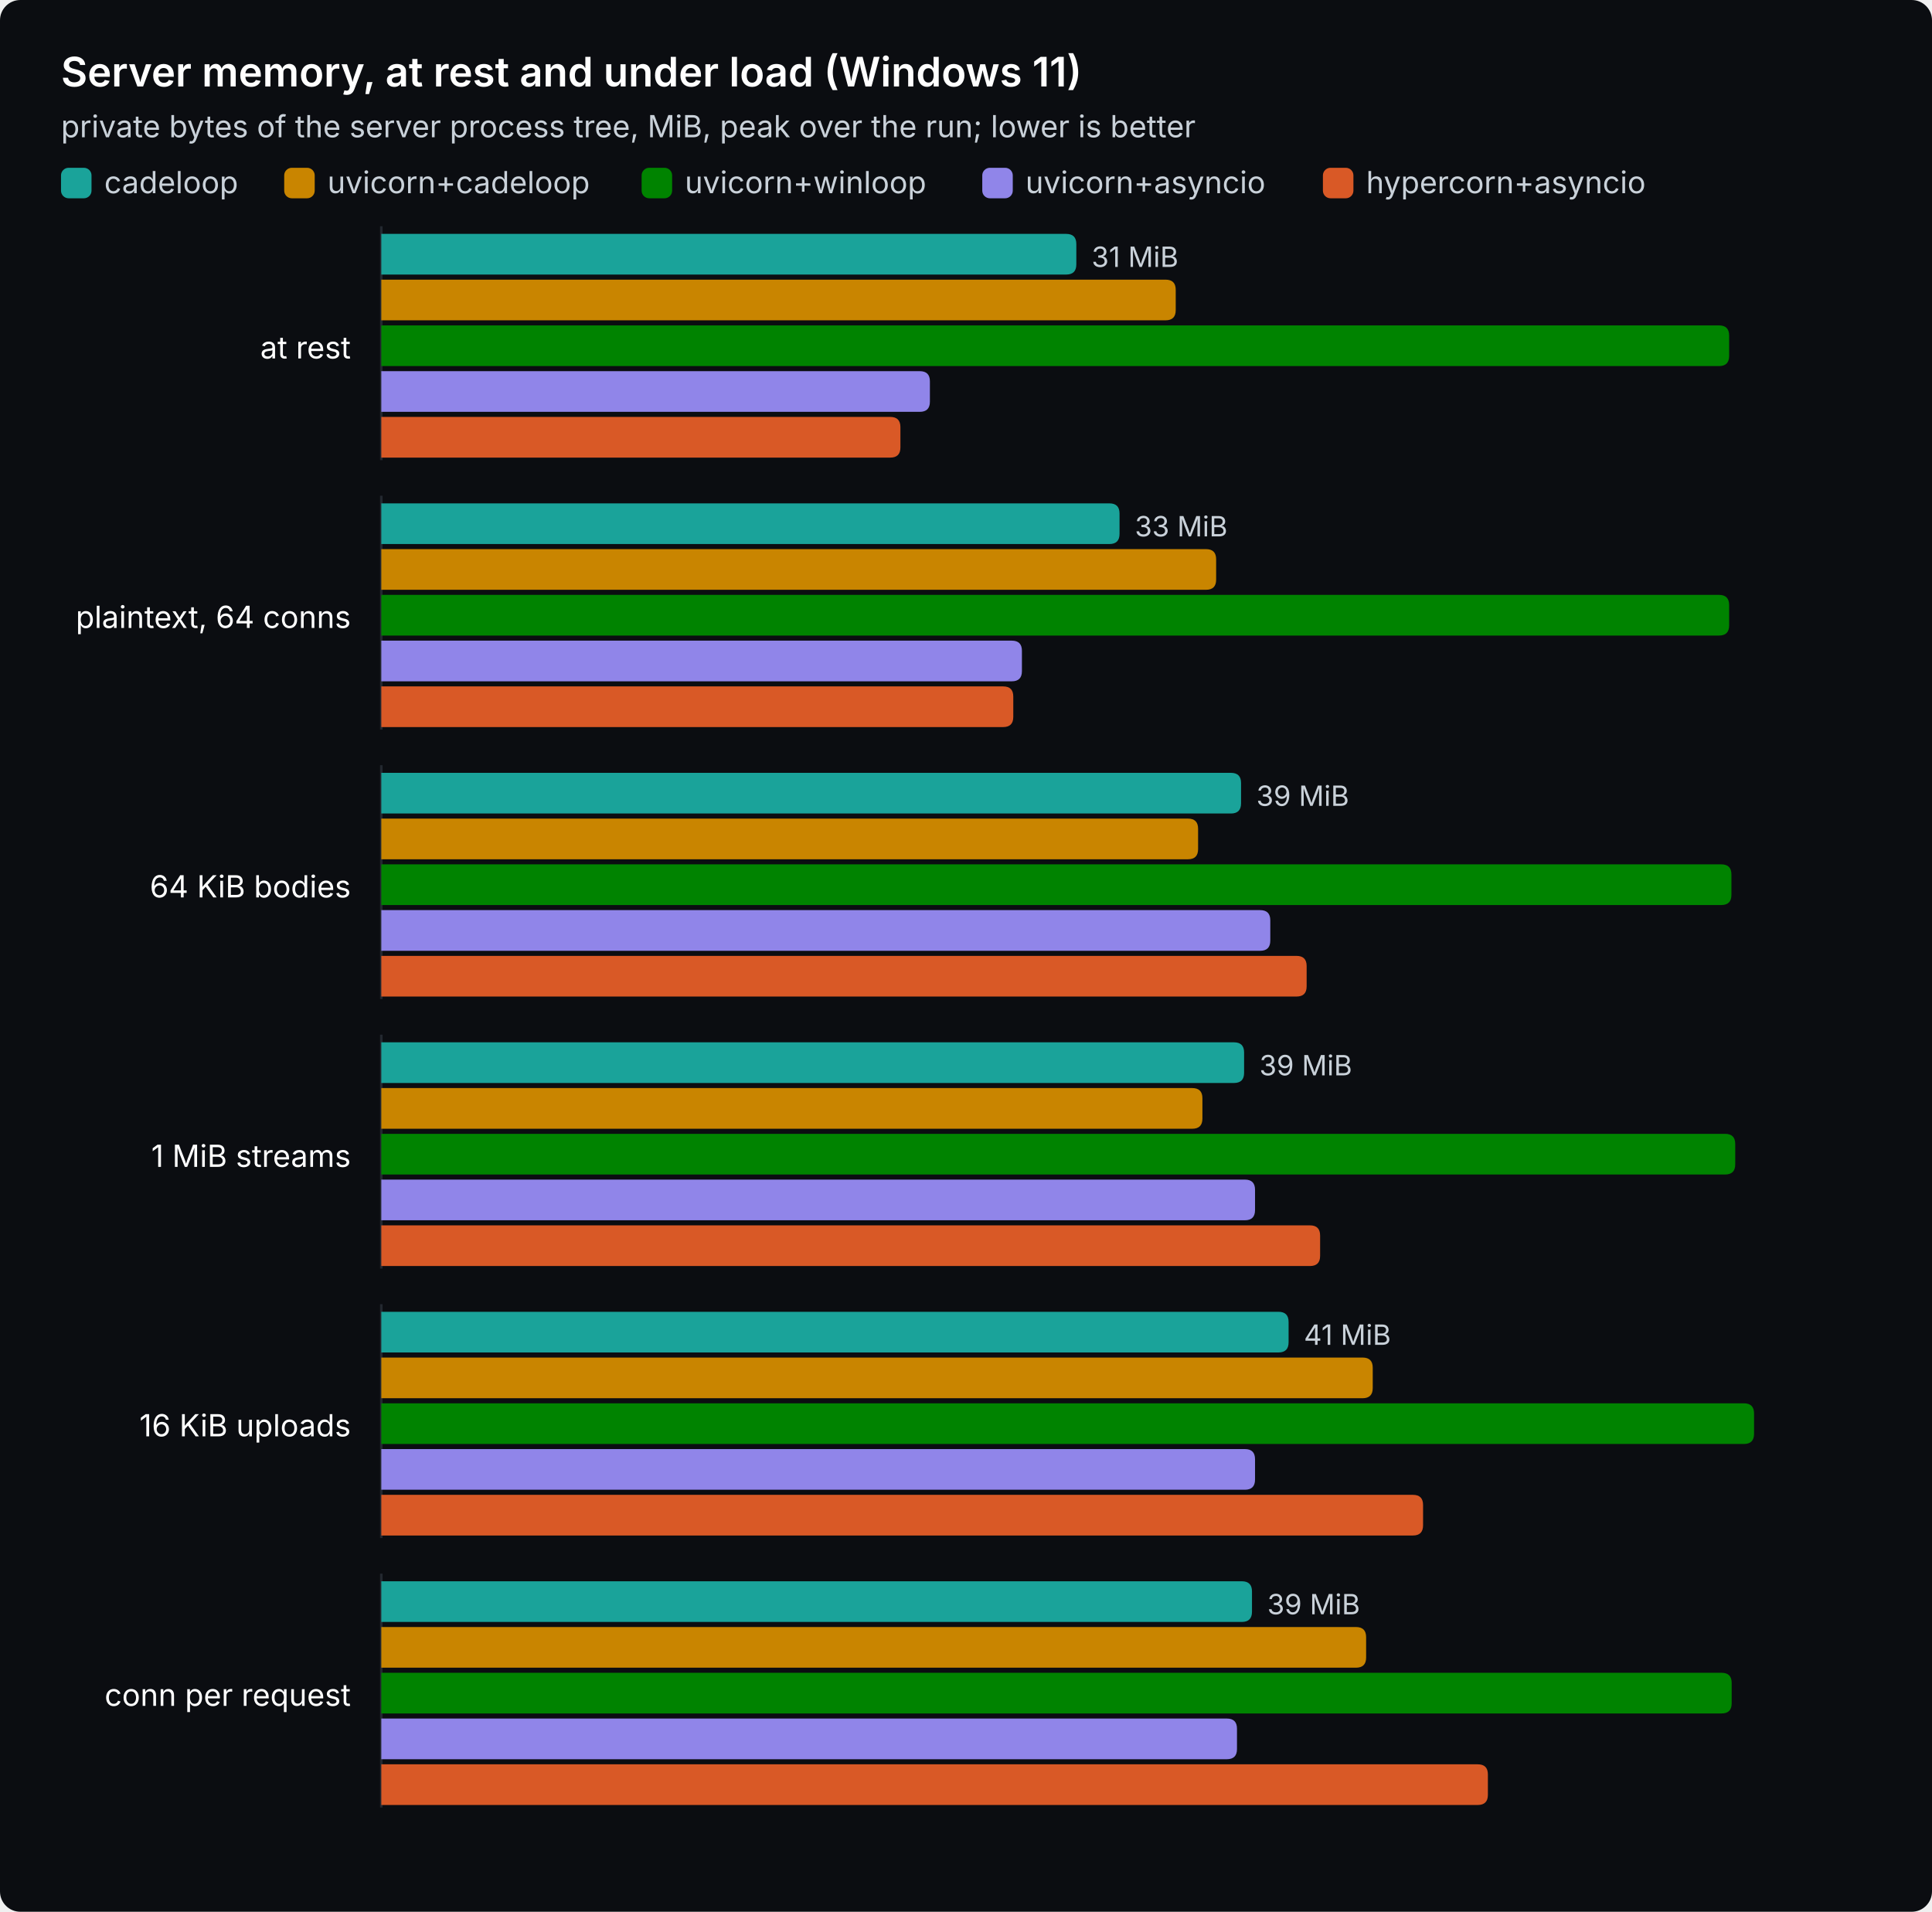
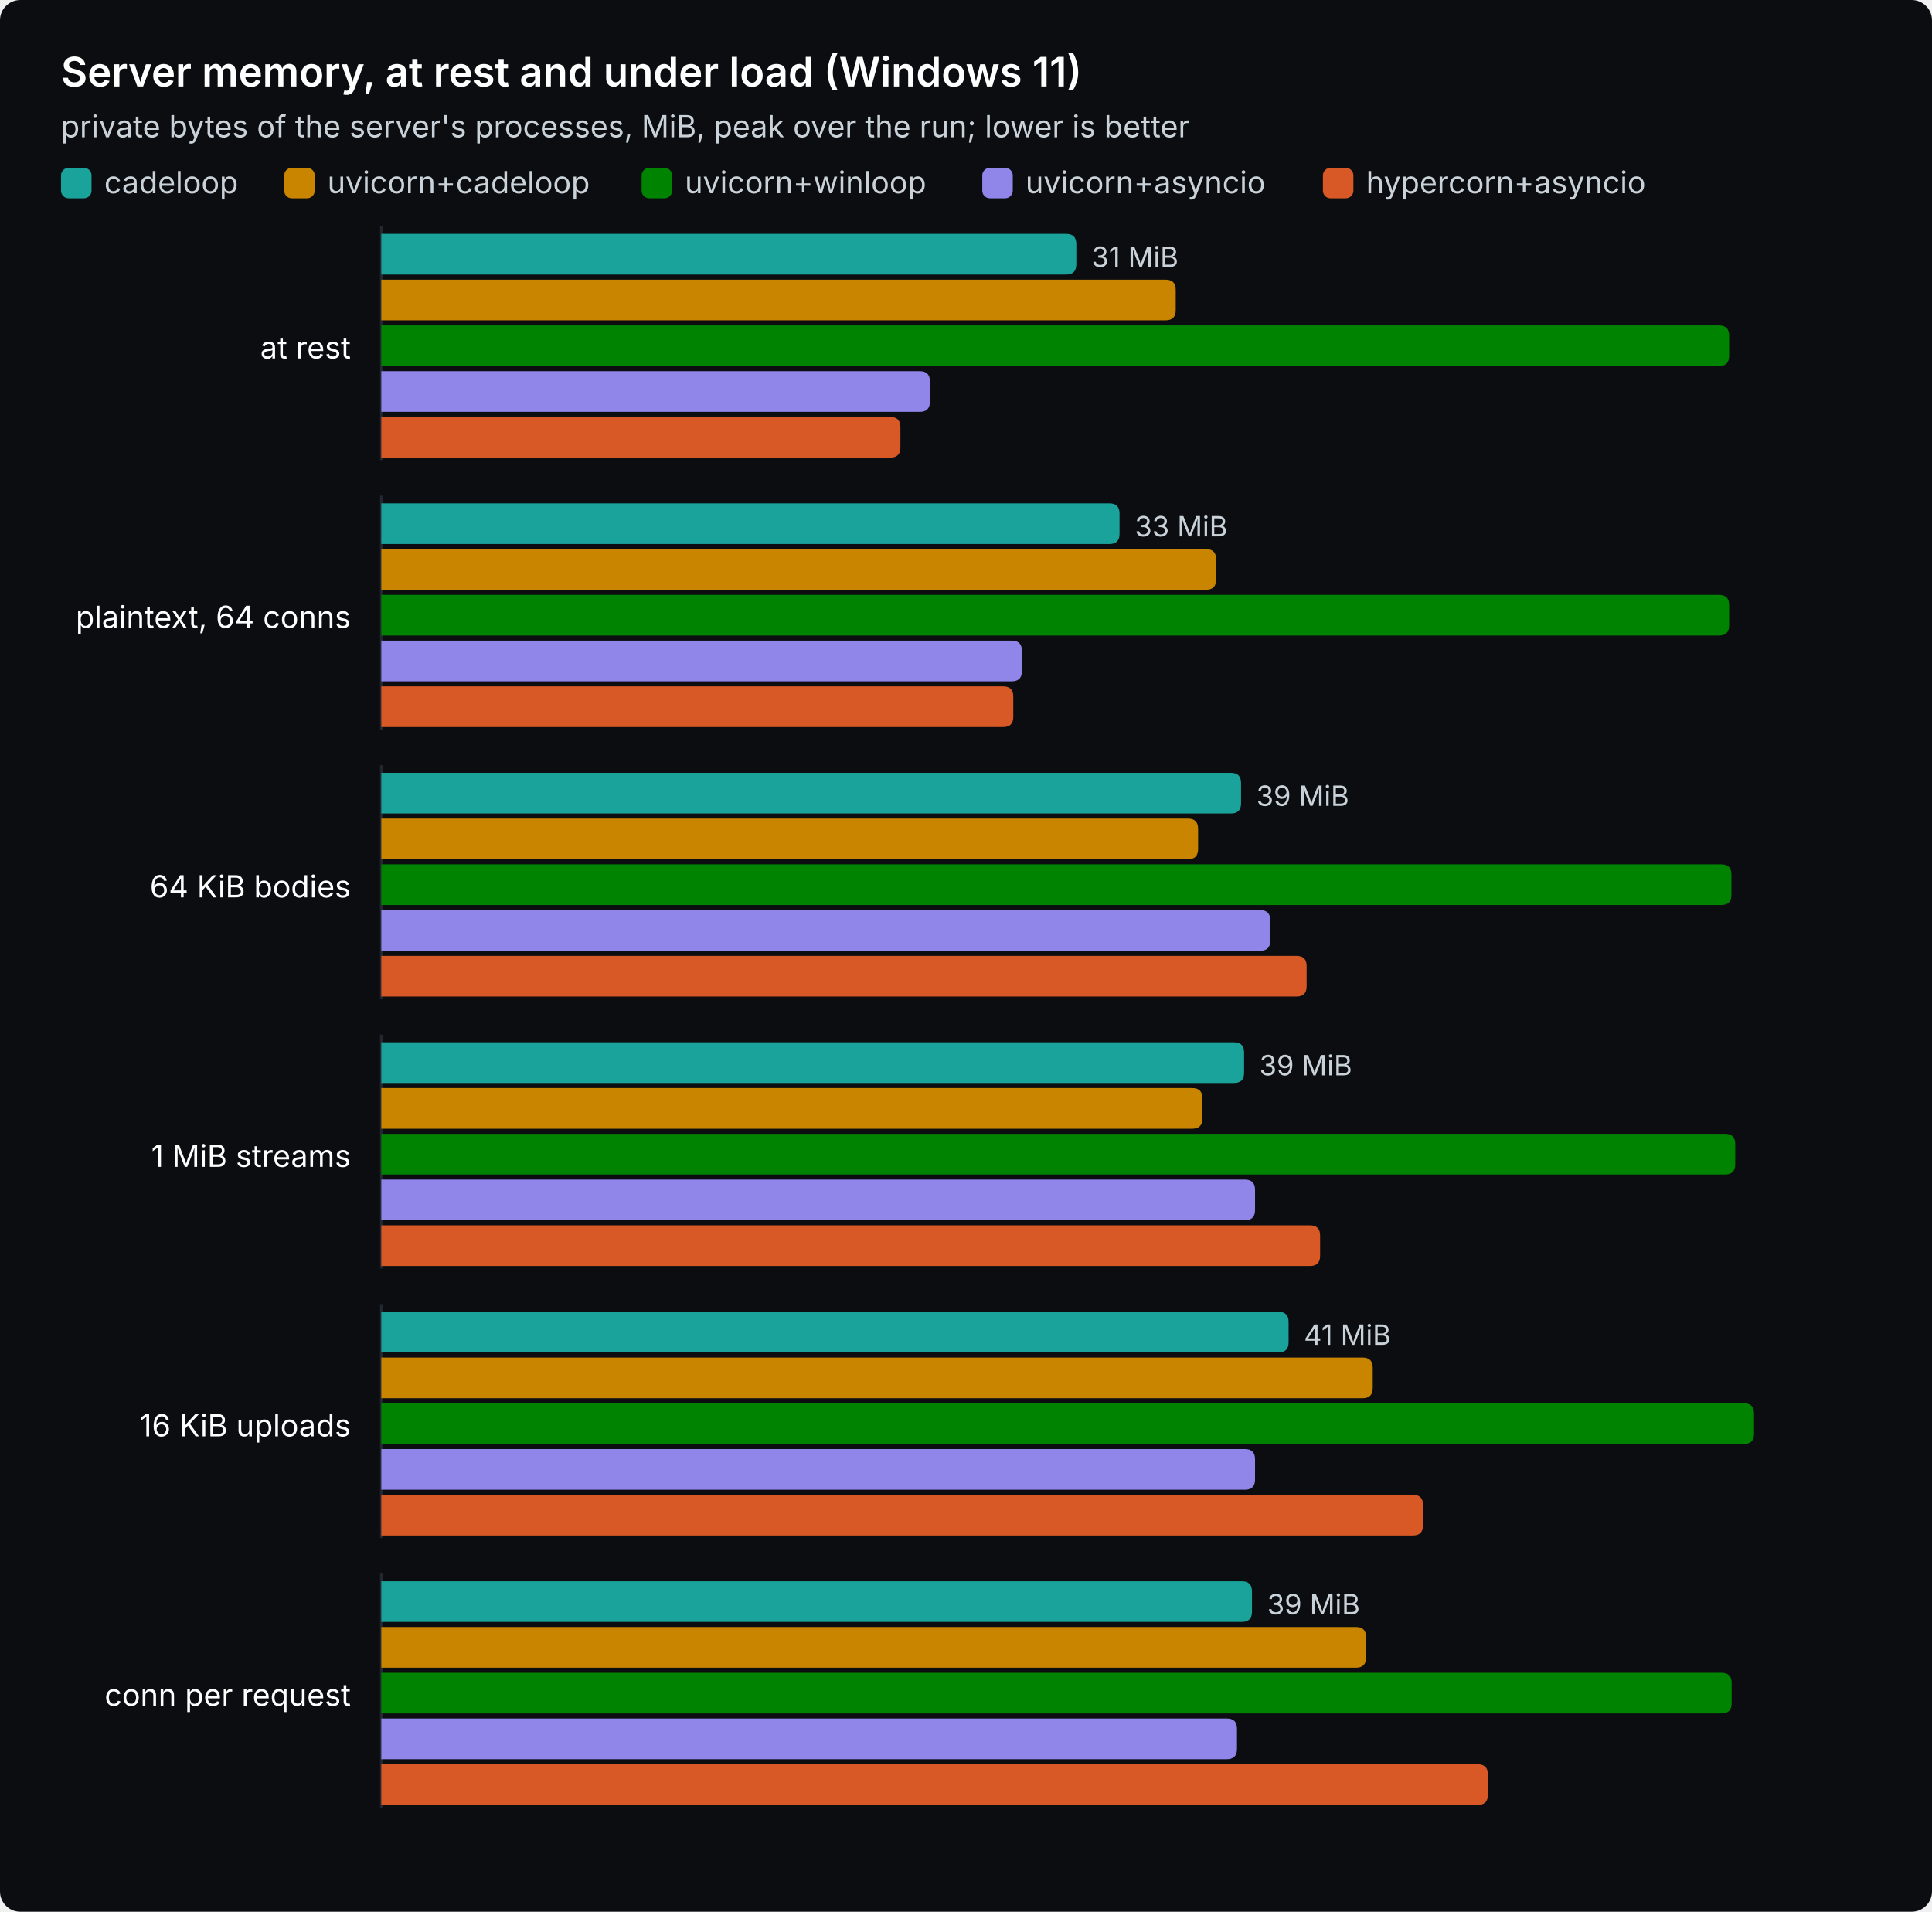
<svg xmlns="http://www.w3.org/2000/svg" viewBox="0 0 760 752" width="760" height="752" font-family="system-ui, -apple-system, 'Segoe UI', sans-serif">
  <rect width="760" height="752" fill="#0B0D11" rx="8" />
  <text x="24" y="34" font-size="16" font-weight="600" fill="#ffffff">Server memory, at rest and under load (Windows 11)</text>
-   <text x="24" y="54" font-size="12" fill="#c9d1d9">private bytes of the server process tree, MiB, peak over the run; lower is better</text>
+   <text x="24" y="54" font-size="12" fill="#c9d1d9">private bytes of the server's processes, MiB, peak over the run; lower is better</text>
  <rect x="24.0" y="66" width="12" height="12" rx="3" fill="#1aa39a" />
  <text x="41.0" y="76" font-size="12" fill="#c9d1d9">cadeloop</text>
  <rect x="111.8" y="66" width="12" height="12" rx="3" fill="#c98500" />
  <text x="128.8" y="76" font-size="12" fill="#c9d1d9">uvicorn+cadeloop</text>
  <rect x="252.4" y="66" width="12" height="12" rx="3" fill="#008300" />
  <text x="269.4" y="76" font-size="12" fill="#c9d1d9">uvicorn+winloop</text>
  <rect x="386.4" y="66" width="12" height="12" rx="3" fill="#9085e9" />
  <text x="403.4" y="76" font-size="12" fill="#c9d1d9">uvicorn+asyncio</text>
  <rect x="520.4" y="66" width="12" height="12" rx="3" fill="#d95926" />
  <text x="537.4" y="76" font-size="12" fill="#c9d1d9">hypercorn+asyncio</text>
  <text x="138" y="141.0" font-size="12" text-anchor="end" fill="#ffffff">at rest</text>
  <line x1="150" y1="89" x2="150" y2="181" stroke="#232830" stroke-width="1" />
  <path d="M150.0,92.0 h269.4 q4.0,0 4.0,4.0 v8.0 q0,4.0 -4.0,4.0 h-269.4 z" fill="#1aa39a" />
  <rect x="150.0" y="91.0" width="0" height="0" fill="#0B0D11" />
  <text x="429.4" y="105" font-size="11" fill="#c9d1d9">31 MiB</text>
  <path d="M150.0,110.0 h308.5 q4.0,0 4.0,4.0 v8.0 q0,4.0 -4.0,4.0 h-308.5 z" fill="#c98500" />
  <rect x="150.0" y="109.0" width="0" height="0" fill="#0B0D11" />
  <path d="M150.0,128.0 h526.2 q4.0,0 4.0,4.0 v8.0 q0,4.0 -4.0,4.0 h-526.2 z" fill="#008300" />
  <rect x="150.0" y="127.0" width="0" height="0" fill="#0B0D11" />
  <path d="M150.0,146.0 h211.8 q4.0,0 4.0,4.0 v8.0 q0,4.0 -4.0,4.0 h-211.8 z" fill="#9085e9" />
  <rect x="150.0" y="145.0" width="0" height="0" fill="#0B0D11" />
  <path d="M150.0,164.0 h200.2 q4.0,0 4.0,4.0 v8.0 q0,4.0 -4.0,4.0 h-200.2 z" fill="#d95926" />
  <rect x="150.0" y="163.0" width="0" height="0" fill="#0B0D11" />
  <text x="138" y="247.0" font-size="12" text-anchor="end" fill="#ffffff">plaintext, 64 conns</text>
  <line x1="150" y1="195" x2="150" y2="287" stroke="#232830" stroke-width="1" />
  <path d="M150.0,198.0 h286.4 q4.0,0 4.0,4.0 v8.0 q0,4.0 -4.0,4.0 h-286.4 z" fill="#1aa39a" />
  <rect x="150.0" y="197.0" width="0" height="0" fill="#0B0D11" />
  <text x="446.4" y="211" font-size="11" fill="#c9d1d9">33 MiB</text>
  <path d="M150.0,216.0 h324.4 q4.0,0 4.0,4.0 v8.0 q0,4.0 -4.0,4.0 h-324.4 z" fill="#c98500" />
  <rect x="150.0" y="215.0" width="0" height="0" fill="#0B0D11" />
  <path d="M150.0,234.0 h526.2 q4.0,0 4.0,4.0 v8.0 q0,4.0 -4.0,4.0 h-526.2 z" fill="#008300" />
  <rect x="150.0" y="233.0" width="0" height="0" fill="#0B0D11" />
  <path d="M150.0,252.0 h248.0 q4.0,0 4.0,4.0 v8.0 q0,4.0 -4.0,4.0 h-248.0 z" fill="#9085e9" />
  <rect x="150.0" y="251.0" width="0" height="0" fill="#0B0D11" />
  <path d="M150.0,270.0 h244.6 q4.0,0 4.0,4.0 v8.0 q0,4.0 -4.0,4.0 h-244.6 z" fill="#d95926" />
  <rect x="150.0" y="269.0" width="0" height="0" fill="#0B0D11" />
  <text x="138" y="353.0" font-size="12" text-anchor="end" fill="#ffffff">64 KiB bodies</text>
  <line x1="150" y1="301" x2="150" y2="393" stroke="#232830" stroke-width="1" />
  <path d="M150.0,304.0 h334.2 q4.0,0 4.0,4.0 v8.0 q0,4.0 -4.0,4.0 h-334.2 z" fill="#1aa39a" />
  <rect x="150.0" y="303.0" width="0" height="0" fill="#0B0D11" />
  <text x="494.2" y="317" font-size="11" fill="#c9d1d9">39 MiB</text>
  <path d="M150.0,322.0 h317.3 q4.0,0 4.0,4.0 v8.0 q0,4.0 -4.0,4.0 h-317.3 z" fill="#c98500" />
  <rect x="150.0" y="321.0" width="0" height="0" fill="#0B0D11" />
  <path d="M150.0,340.0 h527.1 q4.0,0 4.0,4.0 v8.0 q0,4.0 -4.0,4.0 h-527.1 z" fill="#008300" />
  <rect x="150.0" y="339.0" width="0" height="0" fill="#0B0D11" />
  <path d="M150.0,358.0 h345.7 q4.0,0 4.0,4.0 v8.0 q0,4.0 -4.0,4.0 h-345.7 z" fill="#9085e9" />
  <rect x="150.0" y="357.0" width="0" height="0" fill="#0B0D11" />
  <path d="M150.0,376.0 h360.0 q4.0,0 4.0,4.0 v8.0 q0,4.0 -4.0,4.0 h-360.0 z" fill="#d95926" />
  <rect x="150.0" y="375.0" width="0" height="0" fill="#0B0D11" />
  <text x="138" y="459.0" font-size="12" text-anchor="end" fill="#ffffff">1 MiB streams</text>
  <line x1="150" y1="407" x2="150" y2="499" stroke="#232830" stroke-width="1" />
  <path d="M150.0,410.0 h335.4 q4.0,0 4.0,4.0 v8.0 q0,4.0 -4.0,4.0 h-335.4 z" fill="#1aa39a" />
  <rect x="150.0" y="409.0" width="0" height="0" fill="#0B0D11" />
  <text x="495.4" y="423" font-size="11" fill="#c9d1d9">39 MiB</text>
  <path d="M150.0,428.0 h319.0 q4.0,0 4.0,4.0 v8.0 q0,4.0 -4.0,4.0 h-319.0 z" fill="#c98500" />
  <rect x="150.0" y="427.0" width="0" height="0" fill="#0B0D11" />
  <path d="M150.0,446.0 h528.6 q4.0,0 4.0,4.0 v8.0 q0,4.0 -4.0,4.0 h-528.6 z" fill="#008300" />
  <rect x="150.0" y="445.0" width="0" height="0" fill="#0B0D11" />
  <path d="M150.0,464.0 h339.7 q4.0,0 4.0,4.0 v8.0 q0,4.0 -4.0,4.0 h-339.7 z" fill="#9085e9" />
  <rect x="150.0" y="463.0" width="0" height="0" fill="#0B0D11" />
  <path d="M150.0,482.0 h365.3 q4.0,0 4.0,4.0 v8.0 q0,4.0 -4.0,4.0 h-365.3 z" fill="#d95926" />
  <rect x="150.0" y="481.0" width="0" height="0" fill="#0B0D11" />
  <text x="138" y="565.0" font-size="12" text-anchor="end" fill="#ffffff">16 KiB uploads</text>
  <line x1="150" y1="513" x2="150" y2="605" stroke="#232830" stroke-width="1" />
  <path d="M150.0,516.0 h352.9 q4.0,0 4.0,4.0 v8.0 q0,4.0 -4.0,4.0 h-352.9 z" fill="#1aa39a" />
  <rect x="150.0" y="515.0" width="0" height="0" fill="#0B0D11" />
  <text x="512.9" y="529" font-size="11" fill="#c9d1d9">41 MiB</text>
  <path d="M150.0,534.0 h386.0 q4.0,0 4.0,4.0 v8.0 q0,4.0 -4.0,4.0 h-386.0 z" fill="#c98500" />
  <rect x="150.0" y="533.0" width="0" height="0" fill="#0B0D11" />
  <path d="M150.0,552.0 h536.0 q4.0,0 4.0,4.0 v8.0 q0,4.0 -4.0,4.0 h-536.0 z" fill="#008300" />
  <rect x="150.0" y="551.0" width="0" height="0" fill="#0B0D11" />
  <path d="M150.0,570.0 h339.7 q4.0,0 4.0,4.0 v8.0 q0,4.0 -4.0,4.0 h-339.7 z" fill="#9085e9" />
  <rect x="150.0" y="569.0" width="0" height="0" fill="#0B0D11" />
  <path d="M150.0,588.0 h405.8 q4.0,0 4.0,4.0 v8.0 q0,4.0 -4.0,4.0 h-405.8 z" fill="#d95926" />
  <rect x="150.0" y="587.0" width="0" height="0" fill="#0B0D11" />
  <text x="138" y="671.0" font-size="12" text-anchor="end" fill="#ffffff">conn per request</text>
  <line x1="150" y1="619" x2="150" y2="711" stroke="#232830" stroke-width="1" />
  <path d="M150.0,622.0 h338.5 q4.0,0 4.0,4.0 v8.0 q0,4.0 -4.0,4.0 h-338.5 z" fill="#1aa39a" />
  <rect x="150.0" y="621.0" width="0" height="0" fill="#0B0D11" />
  <text x="498.5" y="635" font-size="11" fill="#c9d1d9">39 MiB</text>
  <path d="M150.0,640.0 h383.4 q4.0,0 4.0,4.0 v8.0 q0,4.0 -4.0,4.0 h-383.4 z" fill="#c98500" />
  <rect x="150.0" y="639.0" width="0" height="0" fill="#0B0D11" />
  <path d="M150.0,658.0 h527.2 q4.0,0 4.0,4.0 v8.0 q0,4.0 -4.0,4.0 h-527.2 z" fill="#008300" />
  <rect x="150.0" y="657.0" width="0" height="0" fill="#0B0D11" />
  <path d="M150.0,676.0 h332.6 q4.0,0 4.0,4.0 v8.0 q0,4.0 -4.0,4.0 h-332.6 z" fill="#9085e9" />
  <rect x="150.0" y="675.0" width="0" height="0" fill="#0B0D11" />
  <path d="M150.0,694.0 h431.3 q4.0,0 4.0,4.0 v8.0 q0,4.0 -4.0,4.0 h-431.3 z" fill="#d95926" />
  <rect x="150.0" y="693.0" width="0" height="0" fill="#0B0D11" />
</svg>
